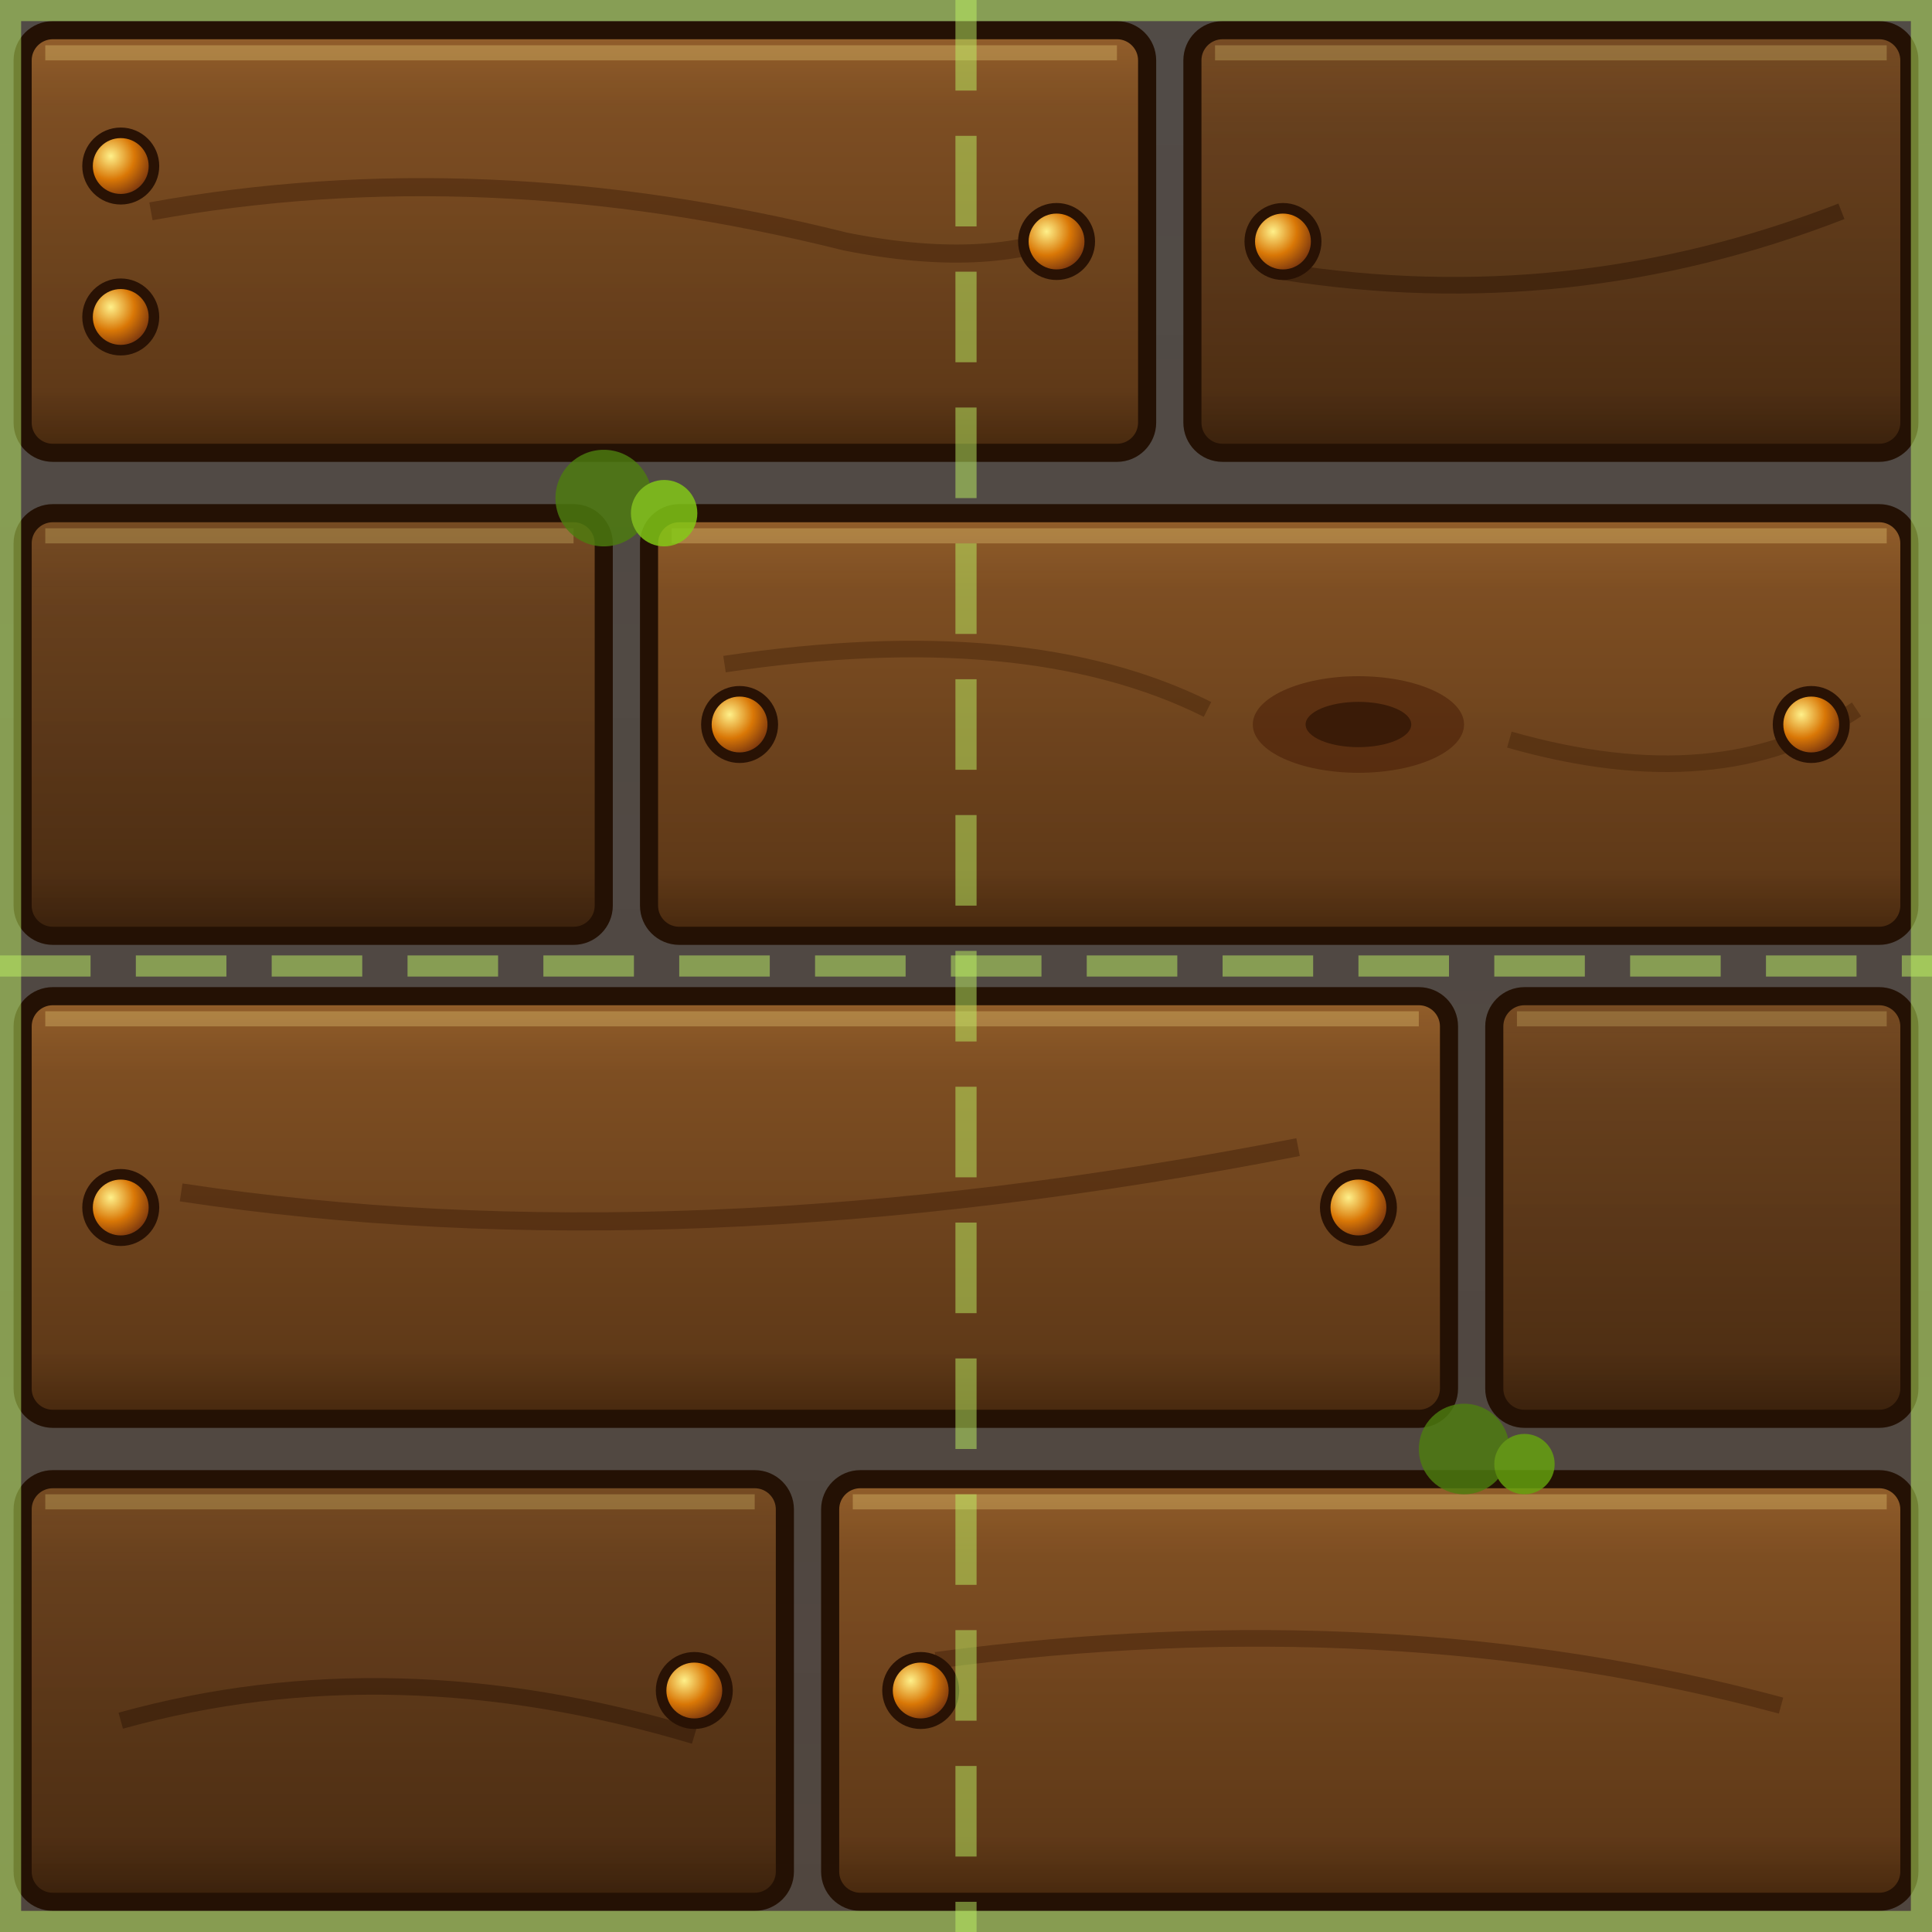
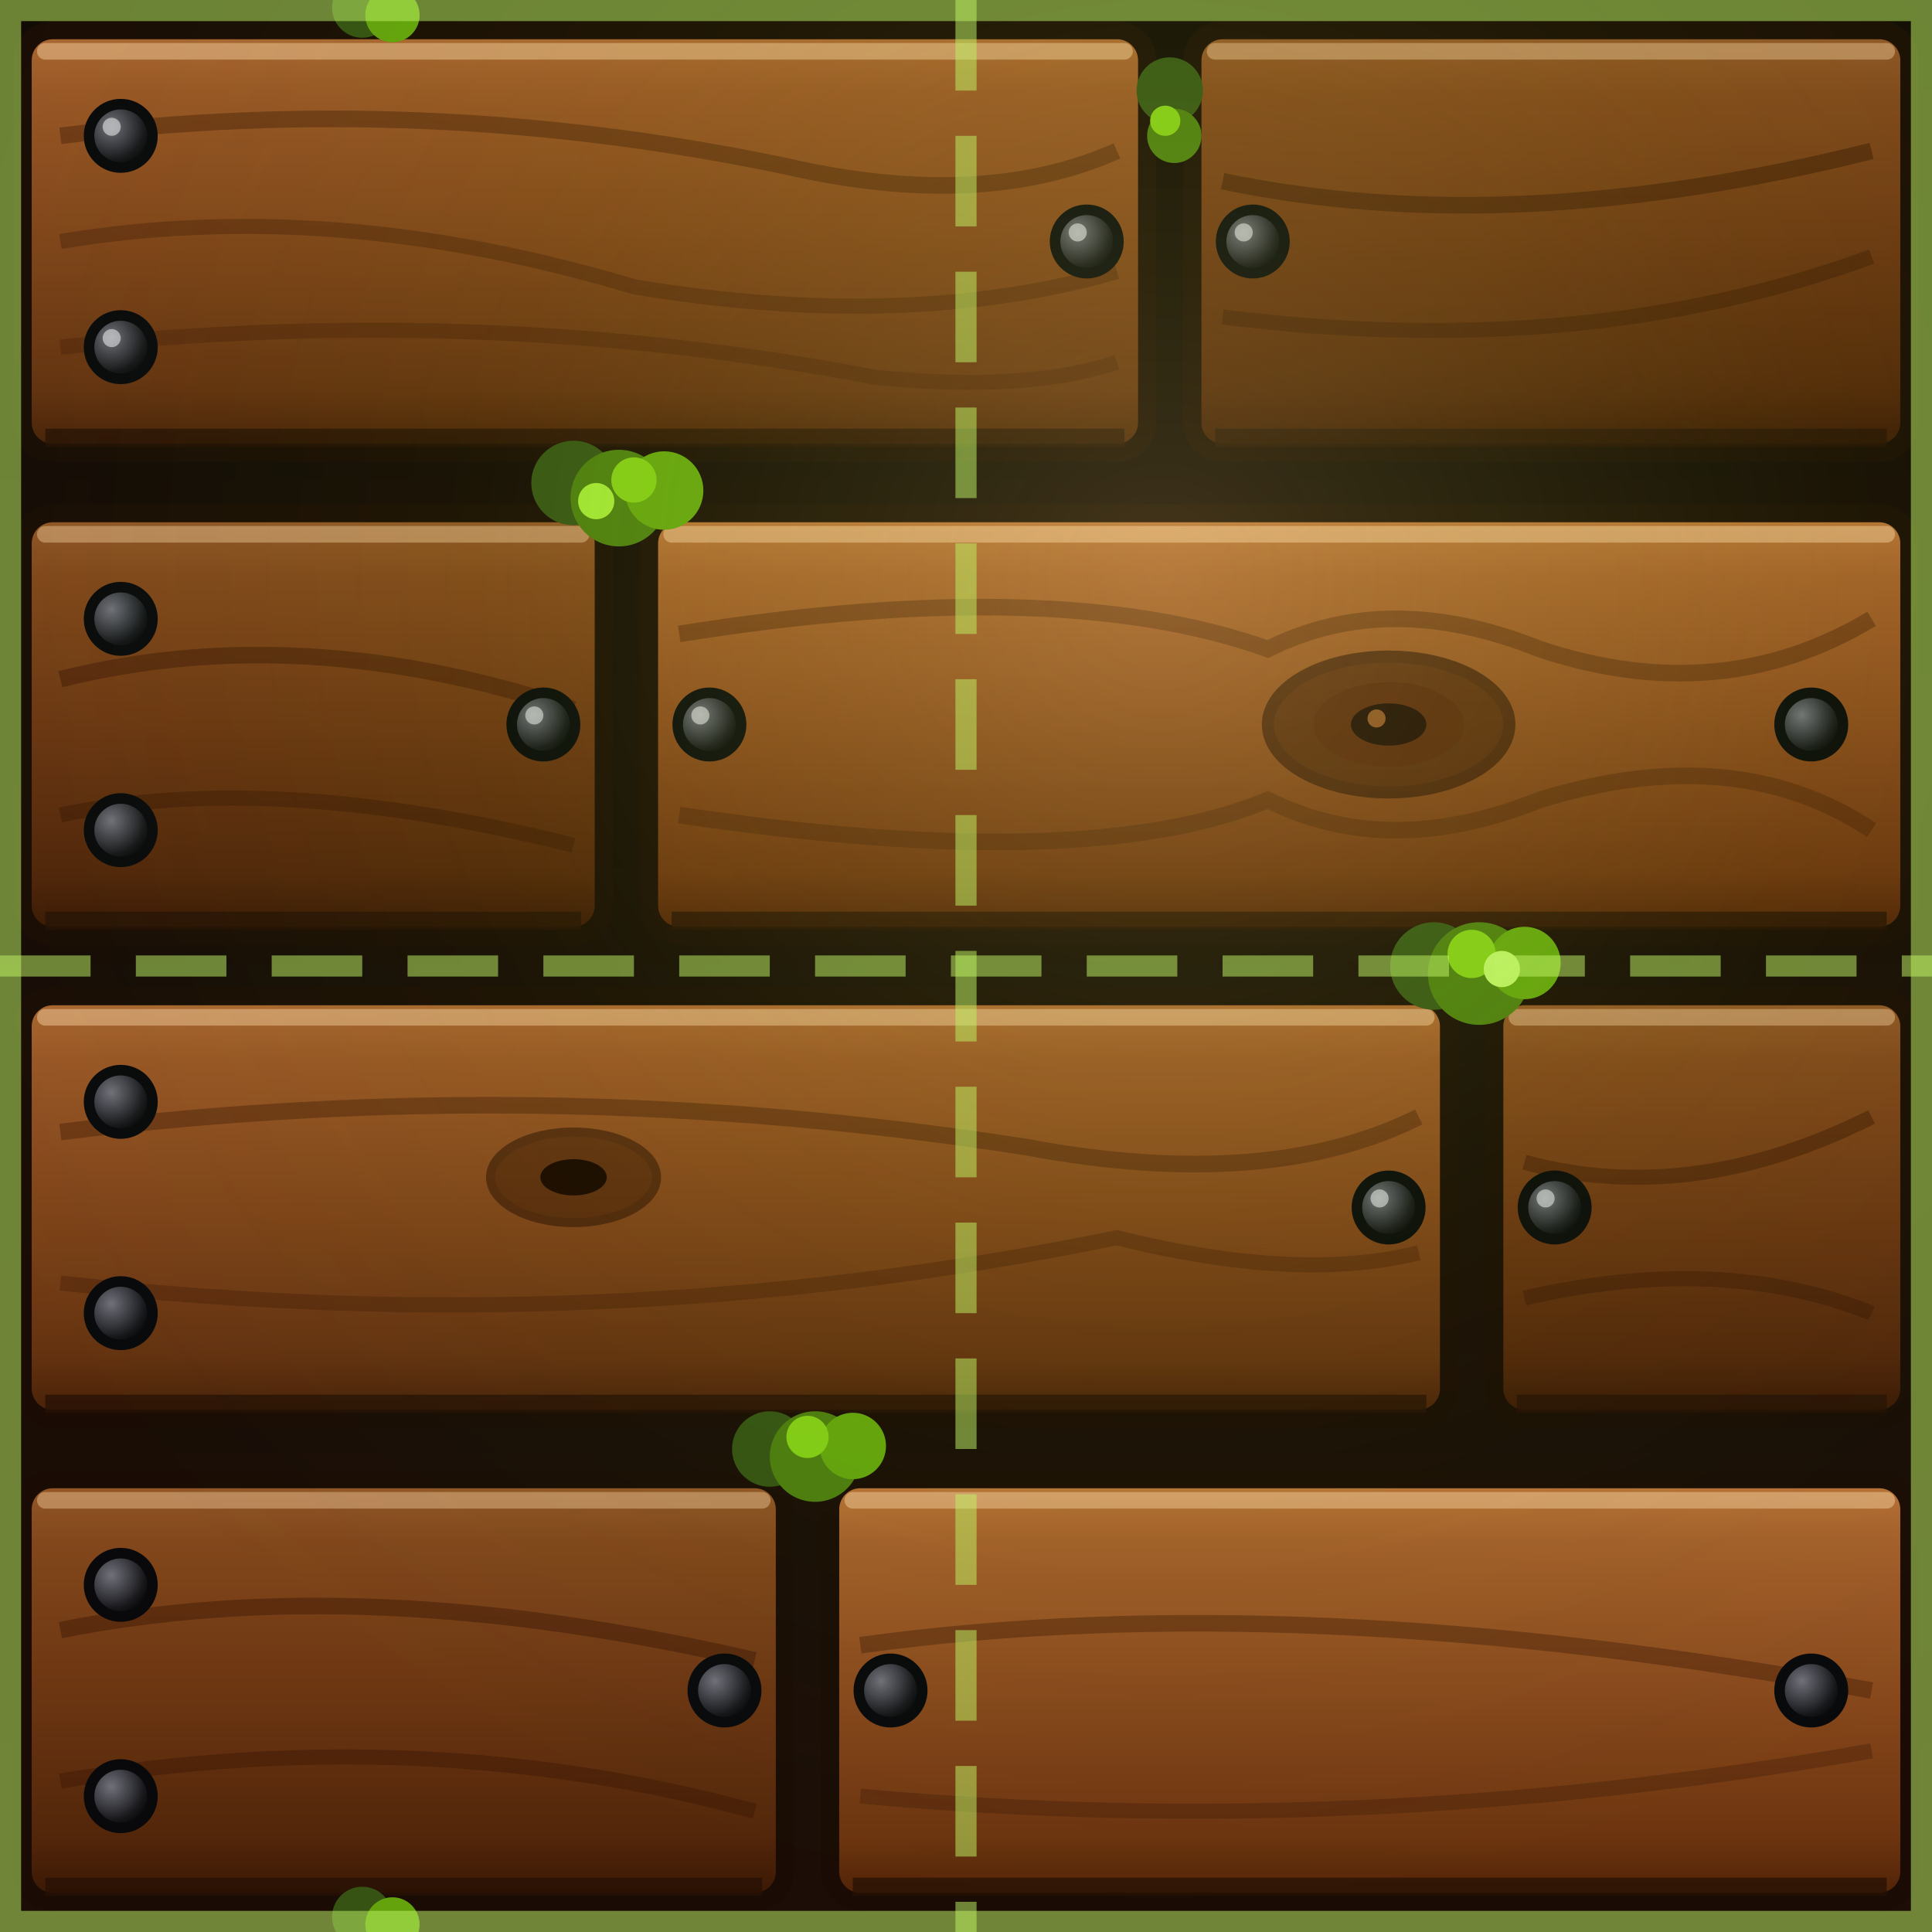
<svg xmlns="http://www.w3.org/2000/svg" viewBox="0 0 128 128" width="128" height="128">
  <defs>
-     <rect id="twBaseRect" width="128" height="128" />
    <linearGradient id="twSeamBg" x1="0" y1="0" x2="0" y2="1">
-       <stop offset="0%" stop-color="#140c06" stop-opacity="0.74" />
-       <stop offset="100%" stop-color="#1f1209" stop-opacity="0.78" />
+       <stop offset="0%" stop-color="#120904" />
+       <stop offset="100%" stop-color="#1c0e07" />
+     </linearGradient>
+     <linearGradient id="twPlankCedar" x1="0" y1="0" x2="0" y2="1">
+       <stop offset="0%" stop-color="#ad6932" />
+       <stop offset="15%" stop-color="#995625" />
+       <stop offset="50%" stop-color="#804419" />
+       <stop offset="85%" stop-color="#643210" />
+       <stop offset="100%" stop-color="#462007" />
+     </linearGradient>
+     <linearGradient id="twPlankAged" x1="0" y1="0" x2="0" y2="1">
+       <stop offset="0%" stop-color="#945828" />
+       <stop offset="15%" stop-color="#82471b" />
+       <stop offset="50%" stop-color="#6c3612" />
+       <stop offset="85%" stop-color="#52260a" />
+       <stop offset="100%" stop-color="#381704" />
    </linearGradient>
    <linearGradient id="twPlankWarm" x1="0" y1="0" x2="0" y2="1">
-       <stop offset="0%" stop-color="#9a6128" stop-opacity="0.9" />
-       <stop offset="18%" stop-color="#854f1d" stop-opacity="0.86" />
-       <stop offset="85%" stop-color="#613712" stop-opacity="0.88" />
-       <stop offset="100%" stop-color="#452509" stop-opacity="0.92" />
+       <stop offset="0%" stop-color="#ba7438" />
+       <stop offset="15%" stop-color="#a45f2a" />
+       <stop offset="50%" stop-color="#89491c" />
+       <stop offset="85%" stop-color="#6c340f" />
+       <stop offset="100%" stop-color="#4d2107" />
    </linearGradient>
-     <linearGradient id="twPlankDeep" x1="0" y1="0" x2="0" y2="1">
-       <stop offset="0%" stop-color="#7c4c1f" stop-opacity="0.9" />
-       <stop offset="22%" stop-color="#6a3e17" stop-opacity="0.86" />
-       <stop offset="85%" stop-color="#4e2b0d" stop-opacity="0.88" />
-       <stop offset="100%" stop-color="#371d07" stop-opacity="0.92" />
-     </linearGradient>
-     <radialGradient id="twBrassRivet" cx="35%" cy="35%" r="65%">
-       <stop offset="0%" stop-color="#fef08a" />
-       <stop offset="55%" stop-color="#d97706" />
-       <stop offset="100%" stop-color="#78350f" />
+     <radialGradient id="twIronNail" cx="35%" cy="35%" r="65%">
+       <stop offset="0%" stop-color="#71717a" />
+       <stop offset="45%" stop-color="#3f3f46" />
+       <stop offset="80%" stop-color="#18181b" />
+       <stop offset="100%" stop-color="#09090b" />
+     </radialGradient>
+     <radialGradient id="twCanopyGlow" cx="60%" cy="30%" r="70%">
+       <stop offset="0%" stop-color="#fef08a" stop-opacity="0.18" />
+       <stop offset="50%" stop-color="#84cc16" stop-opacity="0.06" />
+       <stop offset="100%" stop-color="#15803d" stop-opacity="0" />
    </radialGradient>
  </defs>
  <rect width="128" height="128" fill="url(#twSeamBg)" />
  <g>
-     <rect x="1.5" y="2" width="74.5" height="28" rx="2" fill="url(#twPlankWarm)" stroke="#241104" stroke-width="1.2" />
-     <line x1="3" y1="3.5" x2="74" y2="3.5" stroke="#fde68a" stroke-opacity="0.28" stroke-width="1" />
-     <path d="M 10 14 Q 32 10 56 16 Q 66 18 72 15" fill="none" stroke="#3f1e07" stroke-opacity="0.45" stroke-width="1.2" />
-     <rect x="79" y="2" width="47.5" height="28" rx="2" fill="url(#twPlankDeep)" stroke="#241104" stroke-width="1.2" />
-     <line x1="80.5" y1="3.5" x2="125" y2="3.5" stroke="#fde68a" stroke-opacity="0.24" stroke-width="1" />
-     <path d="M 85 18 Q 104 21 122 14" fill="none" stroke="#2c1304" stroke-opacity="0.45" stroke-width="1.1" />
+     <rect x="1.5" y="2" width="74.5" height="28" rx="2" fill="url(#twPlankCedar)" stroke="#1a0c04" stroke-width="1.2" />
+     <line x1="3" y1="3.4" x2="74.5" y2="3.4" stroke="#fed7aa" stroke-opacity="0.45" stroke-width="1.1" stroke-linecap="round" />
+     <line x1="3" y1="29" x2="74.5" y2="29" stroke="#261005" stroke-opacity="0.75" stroke-width="1.2" />
+     <path d="M 4 9 Q 28 6 52 11 Q 65 14 74 10" fill="none" stroke="#481f08" stroke-opacity="0.45" stroke-width="1.1" />
+     <path d="M 4 16 Q 22 13 42 19 Q 60 22 74 18" fill="none" stroke="#481f08" stroke-opacity="0.4" stroke-width="1.0" />
+     <path d="M 4 23 Q 32 20 58 25 Q 68 26 74 24" fill="none" stroke="#481f08" stroke-opacity="0.38" stroke-width="1.0" />
+     <rect x="79" y="2" width="47.5" height="28" rx="2" fill="url(#twPlankAged)" stroke="#1a0c04" stroke-width="1.2" />
+     <line x1="80.5" y1="3.4" x2="125" y2="3.4" stroke="#fed7aa" stroke-opacity="0.4" stroke-width="1.1" stroke-linecap="round" />
+     <line x1="80.5" y1="29" x2="125" y2="29" stroke="#261005" stroke-opacity="0.75" stroke-width="1.2" />
+     <path d="M 81 12 Q 100 16 124 10" fill="none" stroke="#371504" stroke-opacity="0.45" stroke-width="1.1" />
+     <path d="M 81 21 Q 105 24 124 17" fill="none" stroke="#371504" stroke-opacity="0.4" stroke-width="1.0" />
  </g>
  <g>
-     <rect x="1.5" y="34" width="38.5" height="28" rx="2" fill="url(#twPlankDeep)" stroke="#241104" stroke-width="1.2" />
-     <line x1="3" y1="35.5" x2="38" y2="35.5" stroke="#fde68a" stroke-opacity="0.24" stroke-width="1" />
-     <rect x="43" y="34" width="83.5" height="28" rx="2" fill="url(#twPlankWarm)" stroke="#241104" stroke-width="1.2" />
-     <line x1="44.5" y1="35.5" x2="125" y2="35.5" stroke="#fde68a" stroke-opacity="0.28" stroke-width="1" />
-     <ellipse cx="90" cy="48" rx="7" ry="3.2" fill="#451a03" opacity="0.5" />
-     <ellipse cx="90" cy="48" rx="3.5" ry="1.5" fill="#2c1203" opacity="0.7" />
-     <path d="M 48 44 Q 68 41 80 47 M 100 49 Q 114 53 123 47" fill="none" stroke="#3f1e07" stroke-opacity="0.4" stroke-width="1.1" />
+     <rect x="1.5" y="34" width="38.5" height="28" rx="2" fill="url(#twPlankAged)" stroke="#1a0c04" stroke-width="1.2" />
+     <line x1="3" y1="35.4" x2="38.5" y2="35.4" stroke="#fed7aa" stroke-opacity="0.4" stroke-width="1.1" stroke-linecap="round" />
+     <line x1="3" y1="61" x2="38.5" y2="61" stroke="#261005" stroke-opacity="0.75" stroke-width="1.2" />
+     <path d="M 4 45 Q 20 41 38 47" fill="none" stroke="#371504" stroke-opacity="0.42" stroke-width="1.1" />
+     <path d="M 4 54 Q 18 51 38 56" fill="none" stroke="#371504" stroke-opacity="0.4" stroke-width="1.0" />
+     <rect x="43" y="34" width="83.5" height="28" rx="2" fill="url(#twPlankWarm)" stroke="#1a0c04" stroke-width="1.2" />
+     <line x1="44.5" y1="35.4" x2="125" y2="35.4" stroke="#fed7aa" stroke-opacity="0.45" stroke-width="1.1" stroke-linecap="round" />
+     <line x1="44.5" y1="61" x2="125" y2="61" stroke="#261005" stroke-opacity="0.75" stroke-width="1.2" />
+     <path d="M 45 42 Q 70 38 84 43 Q 92 39 102 43 Q 114 47 124 41" fill="none" stroke="#481f08" stroke-opacity="0.42" stroke-width="1.1" />
+     <path d="M 45 54 Q 72 58 84 53 Q 92 57 102 53 Q 115 49 124 55" fill="none" stroke="#481f08" stroke-opacity="0.42" stroke-width="1.1" />
+     <ellipse cx="92" cy="48" rx="8" ry="4.5" fill="#381504" opacity="0.6" stroke="#240c02" stroke-width="0.8" />
+     <ellipse cx="92" cy="48" rx="5" ry="2.8" fill="#542308" opacity="0.75" />
+     <ellipse cx="92" cy="48" rx="2.5" ry="1.4" fill="#1b0801" />
+     <circle cx="91.2" cy="47.6" r="0.6" fill="#a45f2a" opacity="0.8" />
  </g>
  <g>
-     <rect x="1.5" y="66" width="94.5" height="28" rx="2" fill="url(#twPlankWarm)" stroke="#241104" stroke-width="1.2" />
-     <line x1="3" y1="67.5" x2="94" y2="67.5" stroke="#fde68a" stroke-opacity="0.28" stroke-width="1" />
-     <path d="M 12 79 Q 45 84 86 76" fill="none" stroke="#3f1e07" stroke-opacity="0.45" stroke-width="1.2" />
-     <rect x="99" y="66" width="27.5" height="28" rx="2" fill="url(#twPlankDeep)" stroke="#241104" stroke-width="1.2" />
-     <line x1="100.5" y1="67.5" x2="125" y2="67.5" stroke="#fde68a" stroke-opacity="0.22" stroke-width="1" />
+     <rect x="1.5" y="66" width="94.5" height="28" rx="2" fill="url(#twPlankCedar)" stroke="#1a0c04" stroke-width="1.2" />
+     <line x1="3" y1="67.4" x2="94.5" y2="67.4" stroke="#fed7aa" stroke-opacity="0.45" stroke-width="1.1" stroke-linecap="round" />
+     <line x1="3" y1="93" x2="94.5" y2="93" stroke="#261005" stroke-opacity="0.75" stroke-width="1.2" />
+     <path d="M 4 75 Q 36 71 68 76 Q 84 79 94 74" fill="none" stroke="#481f08" stroke-opacity="0.45" stroke-width="1.1" />
+     <path d="M 4 85 Q 40 89 74 82 Q 86 85 94 83" fill="none" stroke="#481f08" stroke-opacity="0.4" stroke-width="1.0" />
+     <ellipse cx="38" cy="78" rx="5.5" ry="3" fill="#381504" opacity="0.5" stroke="#240c02" stroke-width="0.6" />
+     <ellipse cx="38" cy="78" rx="2.2" ry="1.2" fill="#1b0801" />
+     <rect x="99" y="66" width="27.5" height="28" rx="2" fill="url(#twPlankAged)" stroke="#1a0c04" stroke-width="1.2" />
+     <line x1="100.5" y1="67.4" x2="125" y2="67.4" stroke="#fed7aa" stroke-opacity="0.4" stroke-width="1.1" stroke-linecap="round" />
+     <line x1="100.5" y1="93" x2="125" y2="93" stroke="#261005" stroke-opacity="0.75" stroke-width="1.2" />
+     <path d="M 101 77 Q 112 80 124 74" fill="none" stroke="#371504" stroke-opacity="0.42" stroke-width="1.0" />
+     <path d="M 101 86 Q 114 83 124 87" fill="none" stroke="#371504" stroke-opacity="0.4" stroke-width="1.0" />
  </g>
  <g>
-     <rect x="1.5" y="98" width="50.5" height="28" rx="2" fill="url(#twPlankDeep)" stroke="#241104" stroke-width="1.2" />
-     <line x1="3" y1="99.5" x2="50" y2="99.5" stroke="#fde68a" stroke-opacity="0.24" stroke-width="1" />
-     <path d="M 8 114 Q 26 109 46 115" fill="none" stroke="#2c1304" stroke-opacity="0.45" stroke-width="1.1" />
-     <rect x="55" y="98" width="71.5" height="28" rx="2" fill="url(#twPlankWarm)" stroke="#241104" stroke-width="1.2" />
-     <line x1="56.5" y1="99.5" x2="125" y2="99.5" stroke="#fde68a" stroke-opacity="0.28" stroke-width="1" />
-     <path d="M 62 110 Q 92 106 118 113" fill="none" stroke="#3f1e07" stroke-opacity="0.45" stroke-width="1.1" />
+     <rect x="1.5" y="98" width="50.5" height="28" rx="2" fill="url(#twPlankAged)" stroke="#1a0c04" stroke-width="1.2" />
+     <line x1="3" y1="99.4" x2="50.5" y2="99.4" stroke="#fed7aa" stroke-opacity="0.4" stroke-width="1.1" stroke-linecap="round" />
+     <line x1="3" y1="125" x2="50.5" y2="125" stroke="#261005" stroke-opacity="0.75" stroke-width="1.2" />
+     <path d="M 4 108 Q 24 104 50 110" fill="none" stroke="#371504" stroke-opacity="0.42" stroke-width="1.1" />
+     <path d="M 4 118 Q 28 114 50 120" fill="none" stroke="#371504" stroke-opacity="0.4" stroke-width="1.0" />
+     <rect x="55" y="98" width="71.5" height="28" rx="2" fill="url(#twPlankWarm)" stroke="#1a0c04" stroke-width="1.2" />
+     <line x1="56.5" y1="99.4" x2="125" y2="99.4" stroke="#fed7aa" stroke-opacity="0.45" stroke-width="1.1" stroke-linecap="round" />
+     <line x1="56.5" y1="125" x2="125" y2="125" stroke="#261005" stroke-opacity="0.75" stroke-width="1.2" />
+     <path d="M 57 109 Q 86 105 124 112" fill="none" stroke="#481f08" stroke-opacity="0.45" stroke-width="1.1" />
+     <path d="M 57 119 Q 90 122 124 116" fill="none" stroke="#481f08" stroke-opacity="0.4" stroke-width="1.0" />
  </g>
-   <g stroke="#291204" stroke-width="0.7">
-     <circle cx="8" cy="11" r="2.2" fill="url(#twBrassRivet)" />
-     <circle cx="8" cy="21" r="2.2" fill="url(#twBrassRivet)" />
-     <circle cx="70" cy="16" r="2.2" fill="url(#twBrassRivet)" />
-     <circle cx="85" cy="16" r="2.2" fill="url(#twBrassRivet)" />
-     <circle cx="49" cy="48" r="2.2" fill="url(#twBrassRivet)" />
-     <circle cx="120" cy="48" r="2.2" fill="url(#twBrassRivet)" />
-     <circle cx="8" cy="80" r="2.2" fill="url(#twBrassRivet)" />
-     <circle cx="90" cy="80" r="2.2" fill="url(#twBrassRivet)" />
-     <circle cx="46" cy="112" r="2.2" fill="url(#twBrassRivet)" />
-     <circle cx="61" cy="112" r="2.2" fill="url(#twBrassRivet)" />
+   <g stroke="#09090b" stroke-width="0.7">
+     <circle cx="8" cy="9" r="2.1" fill="url(#twIronNail)" />
+     <circle cx="8" cy="23" r="2.1" fill="url(#twIronNail)" />
+     <circle cx="8" cy="41" r="2.1" fill="url(#twIronNail)" />
+     <circle cx="8" cy="55" r="2.1" fill="url(#twIronNail)" />
+     <circle cx="8" cy="73" r="2.1" fill="url(#twIronNail)" />
+     <circle cx="8" cy="87" r="2.1" fill="url(#twIronNail)" />
+     <circle cx="8" cy="105" r="2.1" fill="url(#twIronNail)" />
+     <circle cx="8" cy="119" r="2.1" fill="url(#twIronNail)" />
+     <circle cx="72" cy="16" r="2.1" fill="url(#twIronNail)" />
+     <circle cx="83" cy="16" r="2.1" fill="url(#twIronNail)" />
+     <circle cx="36" cy="48" r="2.1" fill="url(#twIronNail)" />
+     <circle cx="47" cy="48" r="2.1" fill="url(#twIronNail)" />
+     <circle cx="92" cy="80" r="2.1" fill="url(#twIronNail)" />
+     <circle cx="103" cy="80" r="2.1" fill="url(#twIronNail)" />
+     <circle cx="48" cy="112" r="2.1" fill="url(#twIronNail)" />
+     <circle cx="59" cy="112" r="2.1" fill="url(#twIronNail)" />
+     <circle cx="120" cy="48" r="2.1" fill="url(#twIronNail)" />
+     <circle cx="120" cy="112" r="2.1" fill="url(#twIronNail)" />
  </g>
-   <g opacity="0.82">
-     <circle cx="40" cy="33" r="3.2" fill="#4d7c0f" />
-     <circle cx="44" cy="34" r="2.2" fill="#84cc16" />
-     <circle cx="97" cy="96" r="3" fill="#4d7c0f" />
-     <circle cx="101" cy="97" r="2" fill="#65a30d" />
+   <g fill="#e4e4e7" opacity="0.6">
+     <circle cx="7.4" cy="8.4" r="0.6" />
+     <circle cx="7.4" cy="22.4" r="0.6" />
+     <circle cx="71.4" cy="15.4" r="0.6" />
+     <circle cx="82.4" cy="15.4" r="0.6" />
+     <circle cx="35.4" cy="47.4" r="0.6" />
+     <circle cx="46.4" cy="47.4" r="0.6" />
+     <circle cx="91.4" cy="79.4" r="0.6" />
+     <circle cx="102.4" cy="79.4" r="0.6" />
  </g>
-   <g stroke="#bef264" stroke-opacity="0.5" stroke-width="1.4" fill="none">
+   <g>
+     <circle cx="38" cy="32" r="2.8" fill="#365314" />
+     <circle cx="41" cy="33" r="3.2" fill="#4d7c0f" />
+     <circle cx="44" cy="32.5" r="2.6" fill="#65a30d" />
+     <circle cx="42" cy="31.8" r="1.5" fill="#84cc16" />
+     <circle cx="39.5" cy="33.2" r="1.2" fill="#a3e635" />
+     <circle cx="77.5" cy="6" r="2.2" fill="#365314" />
+     <circle cx="77.8" cy="9" r="1.8" fill="#4d7c0f" />
+     <circle cx="77.2" cy="8" r="1.0" fill="#84cc16" />
+     <circle cx="95" cy="64" r="2.9" fill="#365314" />
+     <circle cx="98" cy="64.5" r="3.4" fill="#4d7c0f" />
+     <circle cx="101" cy="63.8" r="2.4" fill="#65a30d" />
+     <circle cx="97.5" cy="63.2" r="1.6" fill="#84cc16" />
+     <circle cx="99.5" cy="64.2" r="1.2" fill="#bef264" />
+     <circle cx="51" cy="96" r="2.5" fill="#365314" />
+     <circle cx="54" cy="96.5" r="3.0" fill="#4d7c0f" />
+     <circle cx="56.5" cy="95.8" r="2.2" fill="#65a30d" />
+     <circle cx="53.5" cy="95.2" r="1.4" fill="#84cc16" />
+     <circle cx="24" cy="127" r="2.0" fill="#365314" />
+     <circle cx="26" cy="127.5" r="1.8" fill="#65a30d" />
+     <circle cx="24" cy="0.5" r="2.0" fill="#365314" />
+     <circle cx="26" cy="1" r="1.8" fill="#65a30d" />
+   </g>
+   <rect width="128" height="128" fill="url(#twCanopyGlow)" pointer-events="none" />
+   <g stroke="#bef264" stroke-opacity="0.52" stroke-width="1.4" fill="none" pointer-events="none">
    <rect x="0.7" y="0.7" width="126.6" height="126.6" />
    <line x1="64" y1="0" x2="64" y2="128" stroke-dasharray="6 3" />
    <line x1="0" y1="64" x2="128" y2="64" stroke-dasharray="6 3" />
  </g>
</svg>
